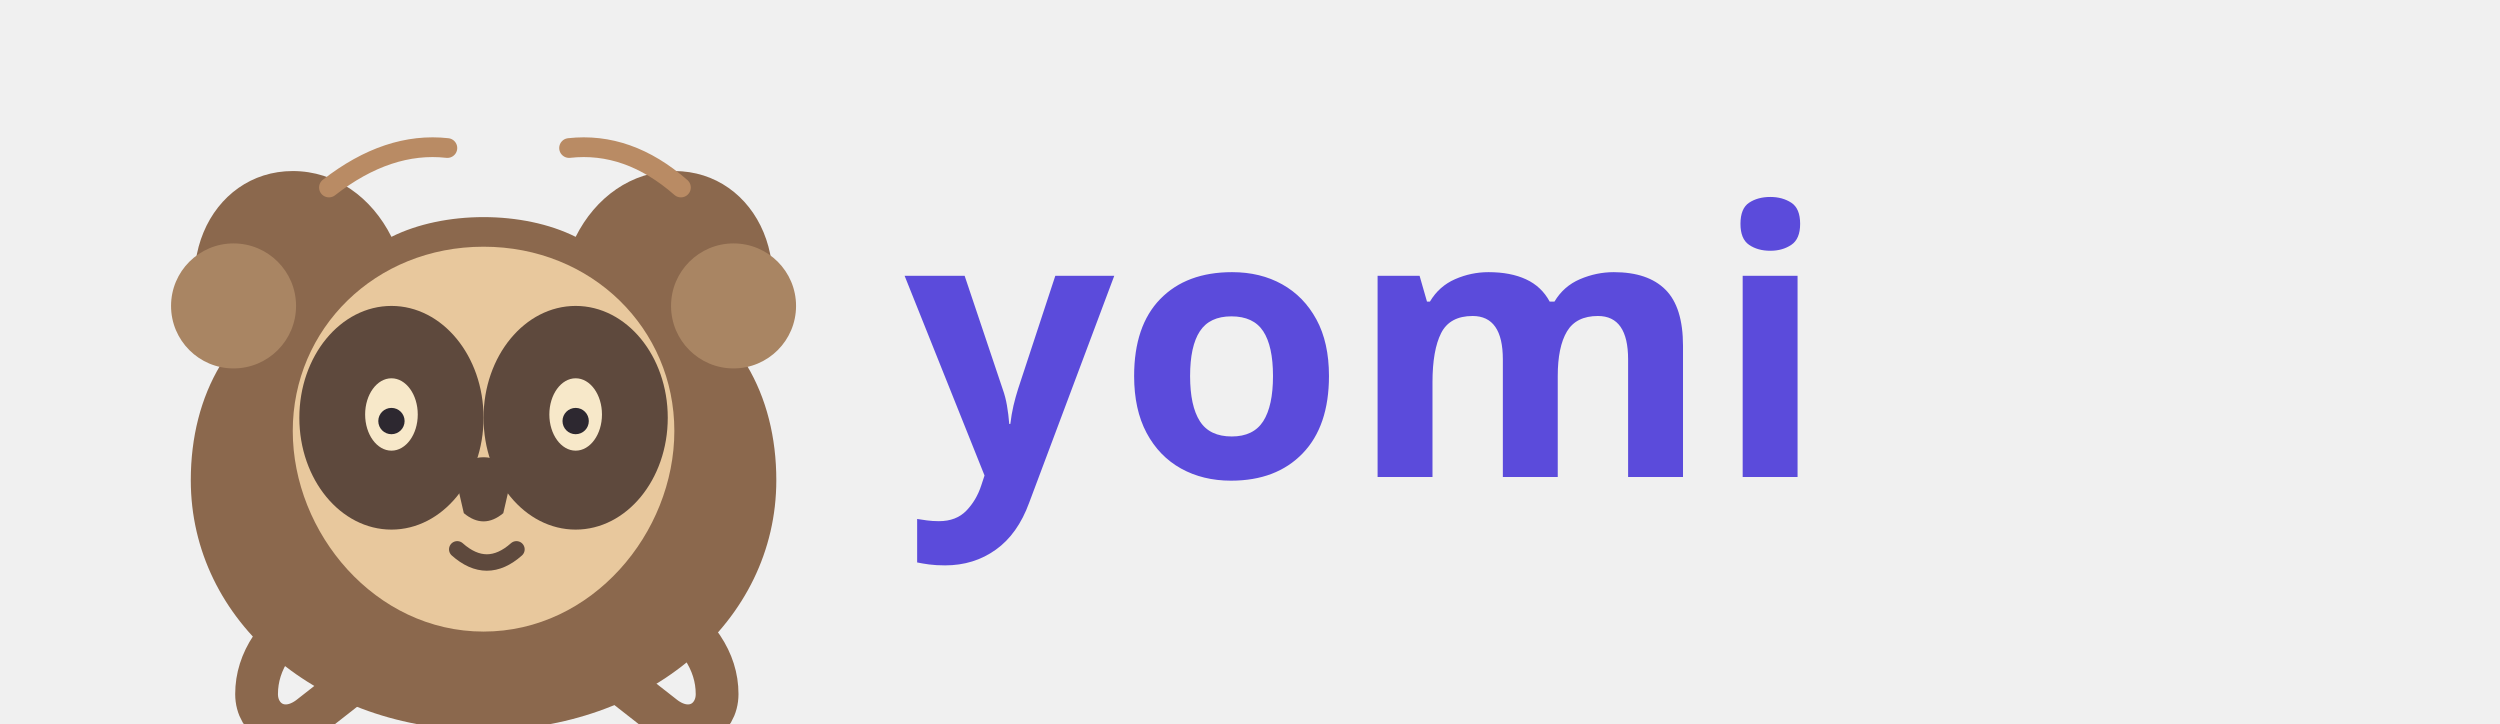
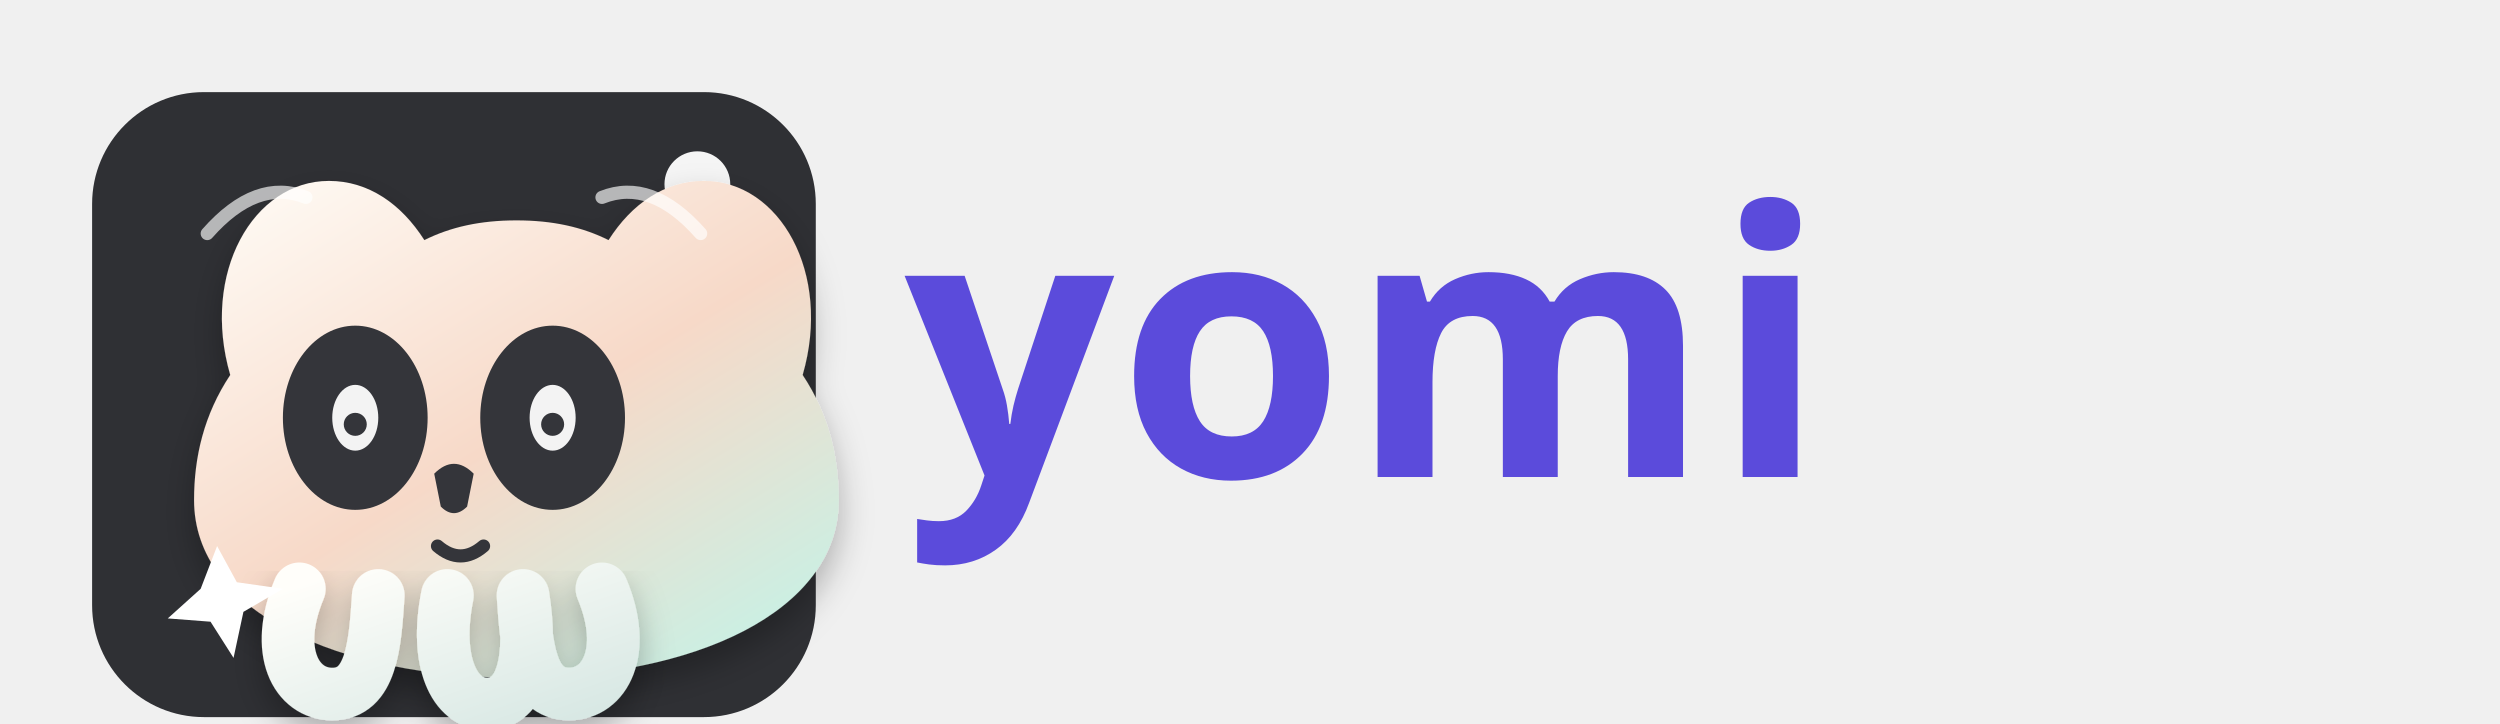
<svg xmlns="http://www.w3.org/2000/svg" viewBox="0 0 760 220" role="img" aria-labelledby="title desc">
+   <defs>
+     <linearGradient id="slothFace" x1="0" y1="0" x2="0.8" y2="1">
+       <stop offset="0" stop-color="#fffdf8" />
+       <stop offset="0.55" stop-color="#f7d9c8" />
+       <stop offset="1" stop-color="#c9f0e4" />
+     </linearGradient>
+     <linearGradient id="slothArm" x1="0" y1="0" x2="1" y2="1">
+       <stop offset="0" stop-color="#fffefa" />
+       <stop offset="1" stop-color="#d8e8e4" />
+     </linearGradient>
+     <filter id="softShadow" x="-30%" y="-30%" width="160%" height="170%">
+       <feDropShadow dx="0" dy="5" stdDeviation="5" flood-color="#000" flood-opacity=".28" />
+     </filter>
+   </defs>
  <g transform="translate(28 28)">
-     <path d="M39 83c-18-29-3-59 22-59 13 0 24 8 30 20 8-4 18-6 28-6s20 2 28 6c6-12 17-20 30-20 25 0 40 30 22 59 6 10 9 22 9 35 0 43-39 76-89 76s-89-33-89-76c0-13 3-25 9-35Z" fill="#8b684d" />
-     <circle cx="43" cy="65" r="19" fill="#a98563" />
-     <circle cx="195" cy="65" r="19" fill="#a98563" />
-     <path d="M61 103c0-31 25-56 58-56s58 25 58 56-25 61-58 61-58-30-58-61Z" fill="#e8c89d" />
-     <ellipse cx="91" cy="99" rx="28" ry="34" fill="#5e493d" />
-     <ellipse cx="147" cy="99" rx="28" ry="34" fill="#5e493d" />
-     <ellipse cx="91" cy="98" rx="8" ry="11" fill="#f7e8c9" />
-     <ellipse cx="147" cy="98" rx="8" ry="11" fill="#f7e8c9" />
-     <circle cx="91" cy="100" r="4" fill="#2d2830" />
-     <circle cx="147" cy="100" r="4" fill="#2d2830" />
-     <path d="M110 115q9-8 18 0l-3 13q-6 5-12 0Z" fill="#5e493d" />
-     <path d="M111 139q9 8 18 0" fill="none" stroke="#5e493d" stroke-width="5" stroke-linecap="round" />
-     <path d="M68 156q-18 12-18 27c0 8 8 13 16 7l23-18M172 156q18 12 18 27c0 8-8 13-16 7l-23-18" fill="none" stroke="#8b684d" stroke-width="13" stroke-linecap="round" />
-     <path d="M72 29q18-14 36-12M145 17q18-2 34 12" fill="none" stroke="#b98b64" stroke-width="6" stroke-linecap="round" />
+     <rect width="220" height="190" rx="34" fill="#2f3034" />
+     <circle cx="184" cy="28" r="10" fill="#fff" opacity=".95" />
+     <path d="M42 86c-9-31 7-59 30-59 12 0 22 7 29 18 8-4 17-6 28-6s20 2 28 6c7-11 17-18 29-18 23 0 39 28 30 59 8 12 11 25 11 38 0 34-44 54-98 54S31 158 31 124c0-13 3-26 11-38Z" fill="url(#slothFace)" filter="url(#softShadow)" />
+     <ellipse cx="80" cy="99" rx="22" ry="28" fill="#34353a" />
+     <ellipse cx="140" cy="99" rx="22" ry="28" fill="#34353a" />
+     <ellipse cx="80" cy="99" rx="7" ry="10" fill="#fff" opacity=".94" />
+     <ellipse cx="140" cy="99" rx="7" ry="10" fill="#fff" opacity=".94" />
+     <circle cx="80" cy="101" r="3.5" fill="#34353a" />
+     <circle cx="140" cy="101" r="3.5" fill="#34353a" />
+     <path d="M104 116q6-6 12 0l-2 10q-4 4-8 0Z" fill="#34353a" />
+     <path d="M105 138q7 6 14 0" fill="none" stroke="#34353a" stroke-width="4" stroke-linecap="round" />
+     <path d="M63 151c-8 19-1 32 10 32 12 0 13-15 14-30M108 153c-4 20 2 33 12 33 11 0 14-14 11-33M155 151c8 19 1 32-10 32-12 0-13-15-14-30" fill="none" stroke="url(#slothArm)" stroke-width="16" stroke-linecap="round" filter="url(#softShadow)" />
+     <path d="M33 151l-10 9 13 1 7 11 3-14 12-7-14-2-6-11Z" fill="#fff" />
+     <path d="M35 43q15-17 30-11M155 32q15-6 30 11" fill="none" stroke="#fff" stroke-width="4" stroke-linecap="round" opacity=".65" />
  </g>
  <text x="275" y="145" fill="#5b4bdb" font-family="Nunito, Quicksand, Arial Rounded MT Bold, sans-serif" font-size="112" font-weight="700" letter-spacing="1">yomi</text>
</svg>
